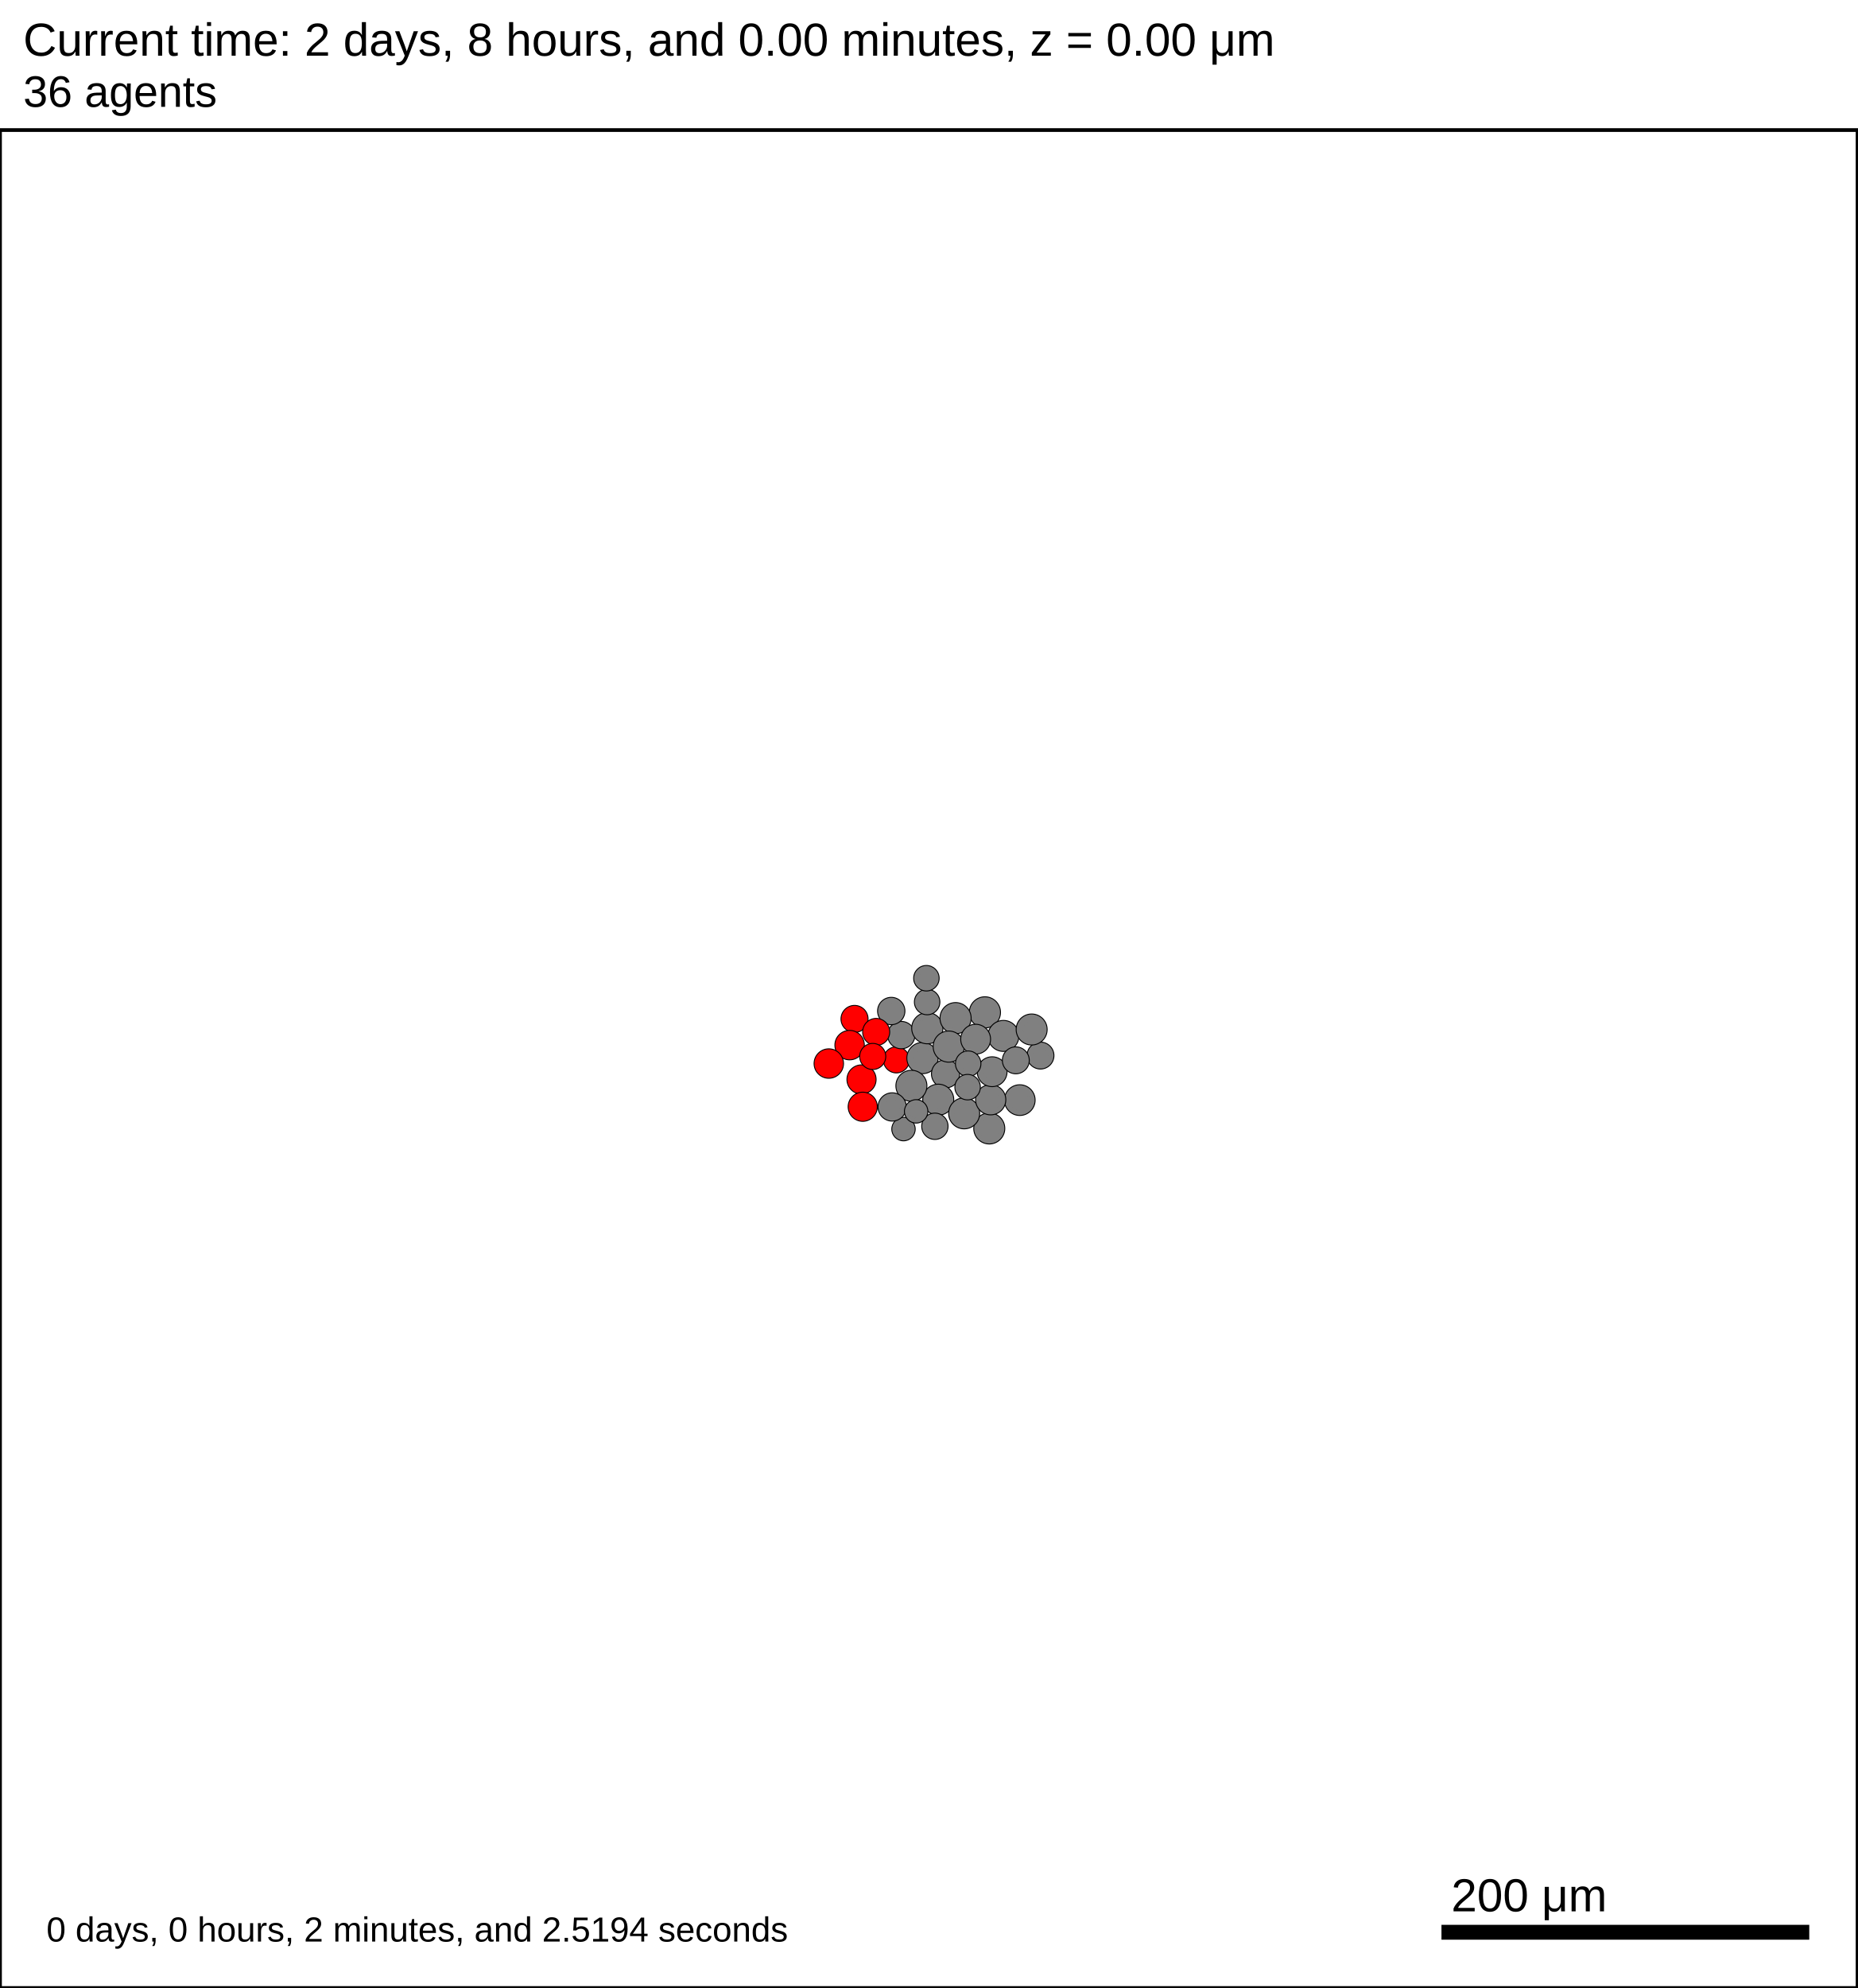
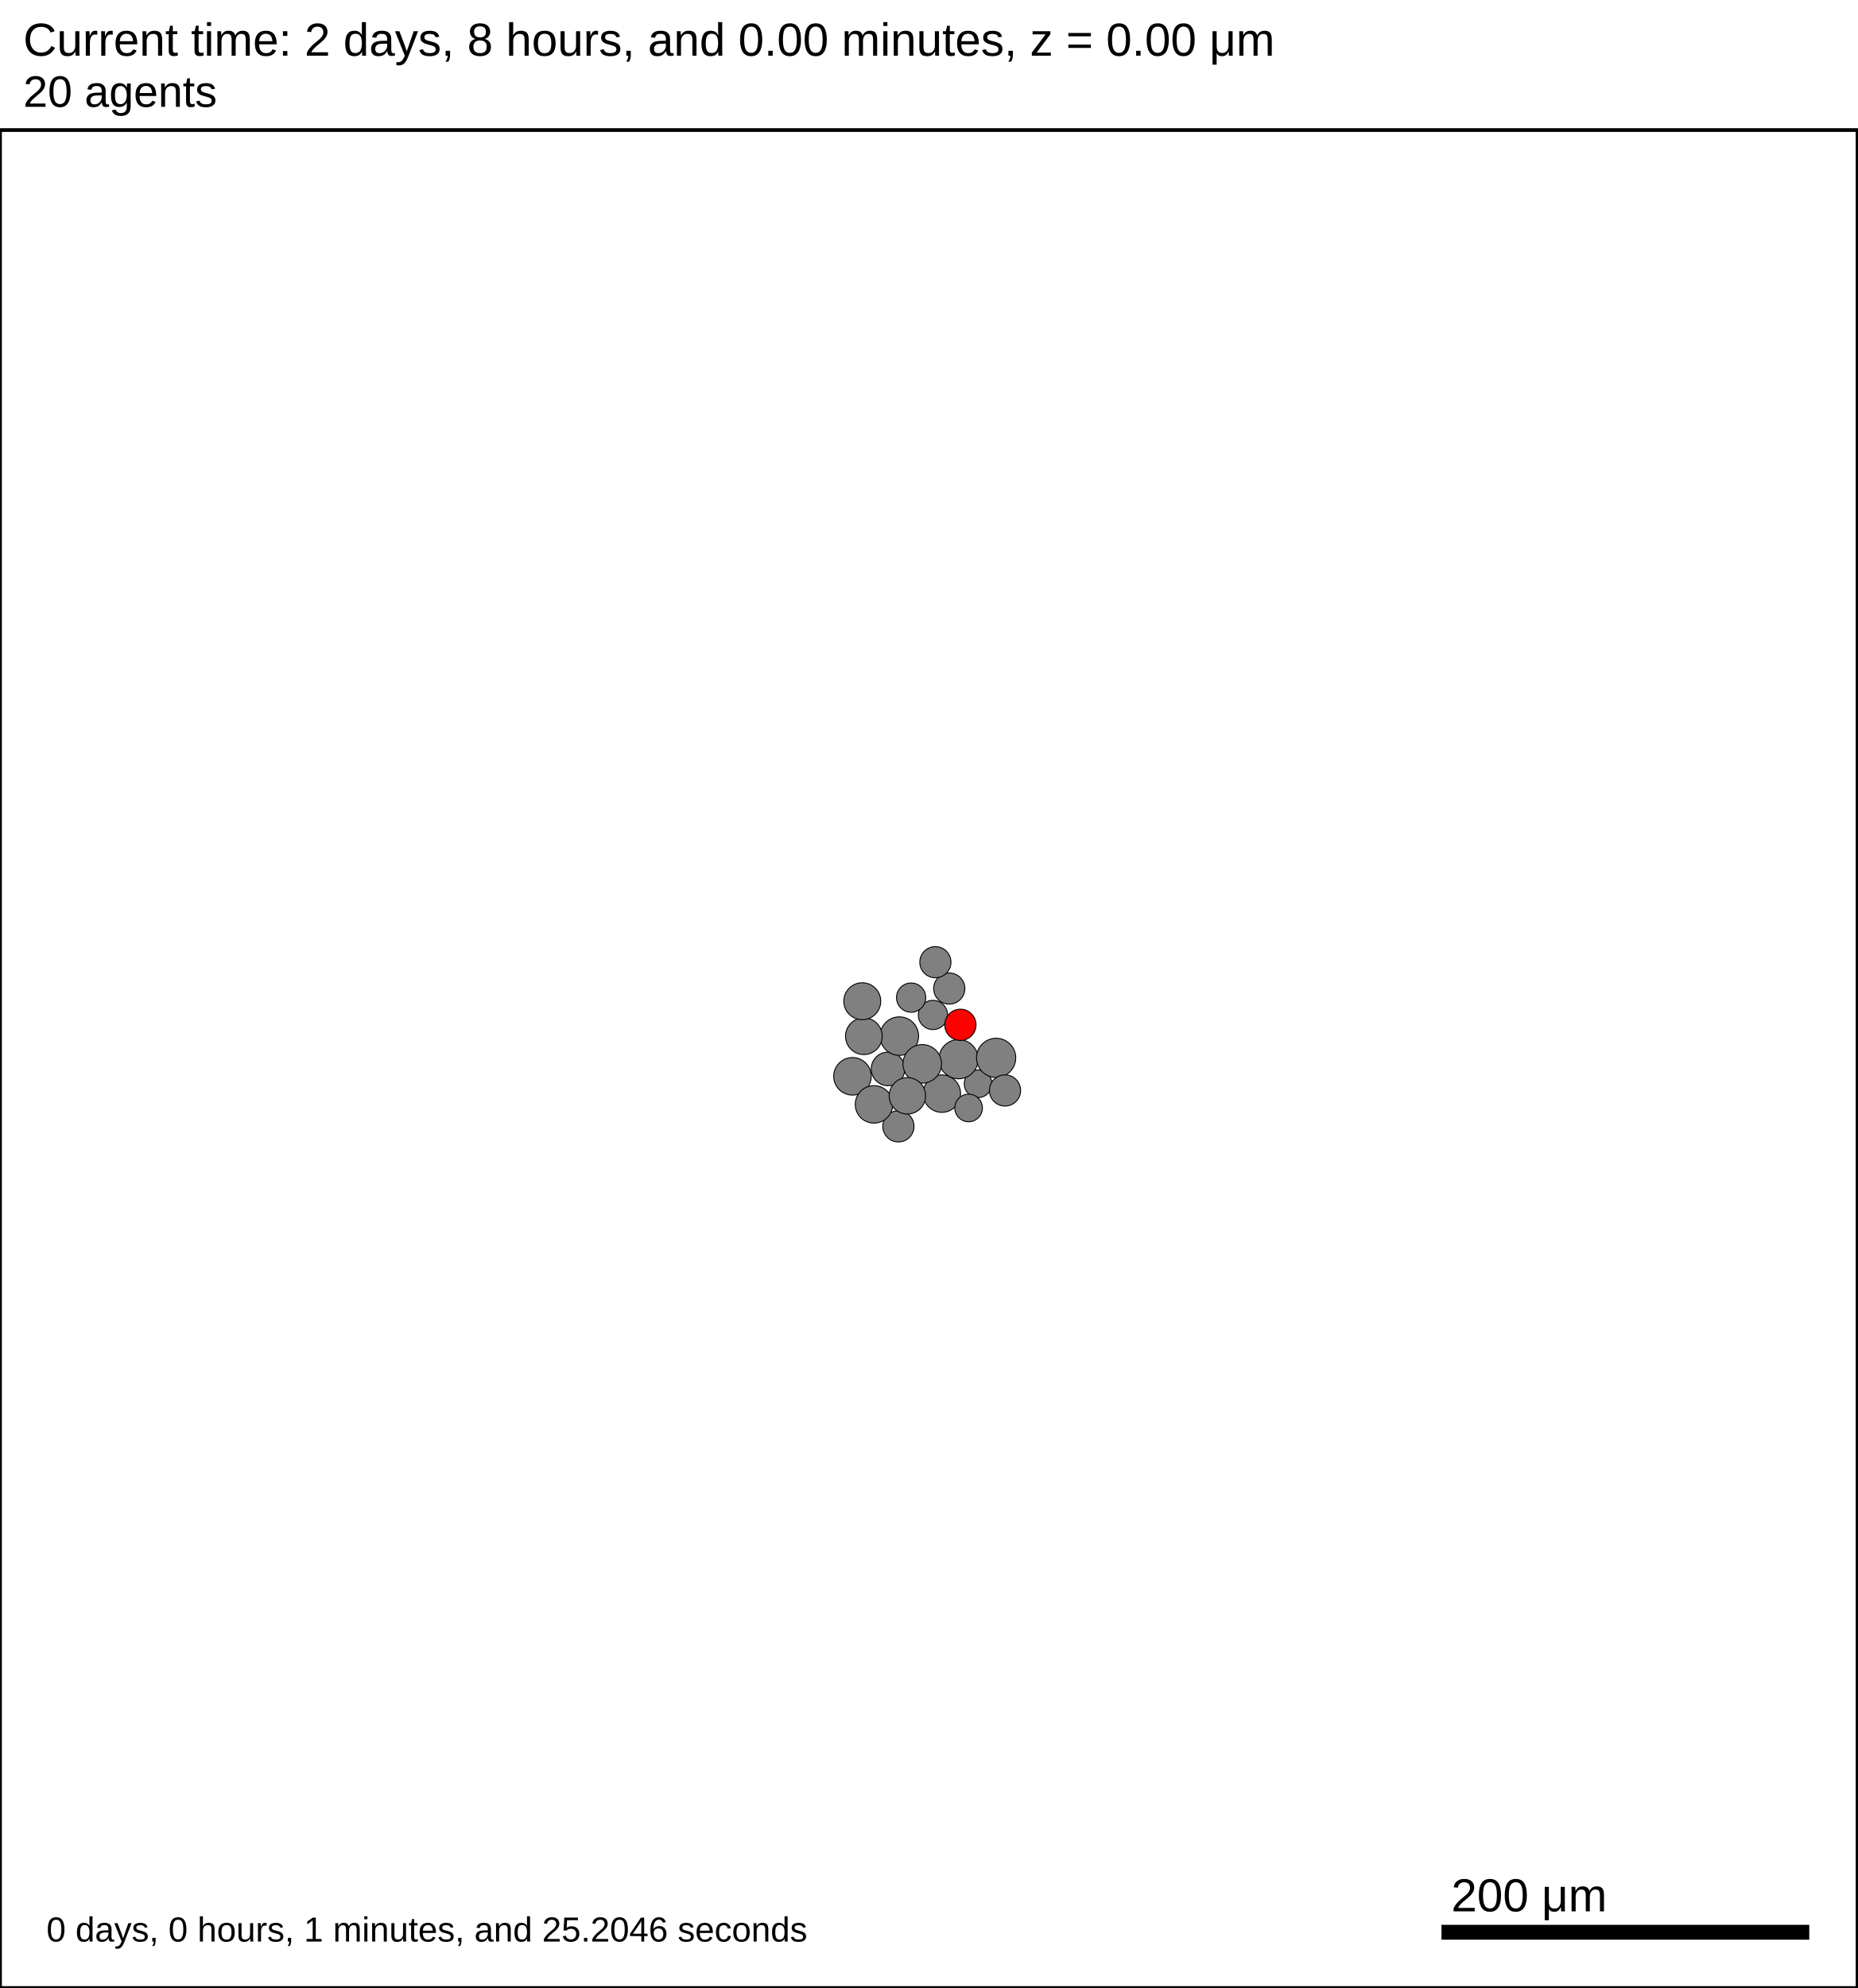
<svg xmlns="http://www.w3.org/2000/svg" version="1.1" width="1000" height="1070" id="svg2">
  <rect x="0" y="0" width="1000" height="1070" stroke-width="2" stroke="white" fill="white" />
  <text x="12.5" y="30" font-family="Arial" font-size="25" fill="black">
   Current time: 2 days, 8 hours, and 0.00 minutes, z = 0.00 μm
  </text>
  <text x="12.5" y="57.5" font-family="Arial" font-size="23.75" fill="black">
-    36 agents
+    20 agents
  </text>
  <g id="tissue" transform="translate(0,1070) scale(1,-1)">
    <g id="ECM">
  </g>
    <g id="cells">
      <g id="cell0" type="wt" dead="false">
-         <circle cx="532.564" cy="462.637" r="8.356" stroke-width="0.5" stroke="black" fill="grey" />
-         <circle cx="532.564" cy="462.637" r="5.03" stroke-width="0.5" stroke="grey" fill="grey" />
+         <circle cx="502.241" cy="523.721" r="7.868" stroke-width="0.5" stroke="black" fill="grey" />
+         <circle cx="502.241" cy="523.721" r="4.782" stroke-width="0.5" stroke="grey" fill="grey" />
      </g>
-       <g id="cell6" type="mutant1" dead="false">
-         <circle cx="482.554" cy="499.548" r="7.02" stroke-width="0.5" stroke="black" fill="red" />
-         <circle cx="482.554" cy="499.548" r="4.264" stroke-width="0.5" stroke="red" fill="red" />
+       <g id="cell6" type="wt" dead="false">
+         <circle cx="478.079" cy="494.678" r="9.039" stroke-width="0.5" stroke="black" fill="grey" />
+         <circle cx="478.079" cy="494.678" r="5.491" stroke-width="0.5" stroke="grey" fill="grey" />
      </g>
      <g id="cell7" type="wt" dead="false">
-         <circle cx="485.203" cy="512.886" r="7.359" stroke-width="0.5" stroke="black" fill="grey" />
-         <circle cx="485.203" cy="512.886" r="4.473" stroke-width="0.5" stroke="grey" fill="grey" />
+         <circle cx="507.039" cy="481.378" r="10.073" stroke-width="0.5" stroke="black" fill="grey" />
+         <circle cx="507.039" cy="481.378" r="6.11" stroke-width="0.5" stroke="grey" fill="grey" />
      </g>
      <g id="cell8" type="wt" dead="false">
-         <circle cx="496.592" cy="500.516" r="8.406" stroke-width="0.5" stroke="black" fill="grey" />
-         <circle cx="496.592" cy="500.516" r="5.05" stroke-width="0.5" stroke="grey" fill="grey" />
+         <circle cx="526.54" cy="486.686" r="7.432" stroke-width="0.5" stroke="black" fill="grey" />
+         <circle cx="526.54" cy="486.686" r="4.52" stroke-width="0.5" stroke="grey" fill="grey" />
      </g>
      <g id="cell9" type="wt" dead="false">
-         <circle cx="499.207" cy="516.603" r="8.405" stroke-width="0.5" stroke="black" fill="grey" />
-         <circle cx="499.207" cy="516.603" r="5.049" stroke-width="0.5" stroke="grey" fill="grey" />
+         <circle cx="484.152" cy="512.335" r="10.362" stroke-width="0.5" stroke="black" fill="grey" />
+         <circle cx="484.152" cy="512.335" r="6.262" stroke-width="0.5" stroke="grey" fill="grey" />
      </g>
      <g id="cell10" type="wt" dead="false">
-         <circle cx="548.986" cy="477.886" r="8.265" stroke-width="0.5" stroke="black" fill="grey" />
-         <circle cx="548.986" cy="477.886" r="4.99" stroke-width="0.5" stroke="grey" fill="grey" />
+         <circle cx="516.029" cy="499.929" r="10.556" stroke-width="0.5" stroke="black" fill="grey" />
+         <circle cx="516.029" cy="499.929" r="6.349" stroke-width="0.5" stroke="grey" fill="grey" />
      </g>
      <g id="cell11" type="wt" dead="false">
-         <circle cx="530.221" cy="525.111" r="8.389" stroke-width="0.5" stroke="black" fill="grey" />
-         <circle cx="530.221" cy="525.111" r="5.044" stroke-width="0.5" stroke="grey" fill="grey" />
+         <circle cx="511.027" cy="537.936" r="8.382" stroke-width="0.5" stroke="black" fill="grey" />
+         <circle cx="511.027" cy="537.936" r="5.041" stroke-width="0.5" stroke="grey" fill="grey" />
      </g>
      <g id="cell12" type="wt" dead="false">
-         <circle cx="509.018" cy="492.028" r="7.573" stroke-width="0.5" stroke="black" fill="grey" />
-         <circle cx="509.018" cy="492.028" r="4.607" stroke-width="0.5" stroke="grey" fill="grey" />
+         <circle cx="483.65" cy="463.764" r="8.397" stroke-width="0.5" stroke="black" fill="grey" />
+         <circle cx="483.65" cy="463.764" r="5.068" stroke-width="0.5" stroke="grey" fill="grey" />
      </g>
      <g id="cell13" type="wt" dead="false">
-         <circle cx="499.115" cy="530.689" r="6.861" stroke-width="0.5" stroke="black" fill="grey" />
-         <circle cx="499.115" cy="530.689" r="4.147" stroke-width="0.5" stroke="grey" fill="grey" />
+         <circle cx="536.257" cy="500.627" r="10.559" stroke-width="0.5" stroke="black" fill="grey" />
+         <circle cx="536.257" cy="500.627" r="6.351" stroke-width="0.5" stroke="grey" fill="grey" />
      </g>
      <g id="cell14" type="wt" dead="false">
-         <circle cx="486.39" cy="462.279" r="6.306" stroke-width="0.5" stroke="black" fill="grey" />
-         <circle cx="486.39" cy="462.279" r="3.893" stroke-width="0.5" stroke="grey" fill="grey" />
+         <circle cx="458.931" cy="490.7" r="10.103" stroke-width="0.5" stroke="black" fill="grey" />
+         <circle cx="458.931" cy="490.7" r="6.133" stroke-width="0.5" stroke="grey" fill="grey" />
      </g>
      <g id="cell15" type="wt" dead="false">
-         <circle cx="505.099" cy="478.114" r="8.355" stroke-width="0.5" stroke="black" fill="grey" />
-         <circle cx="505.099" cy="478.114" r="5.03" stroke-width="0.5" stroke="grey" fill="grey" />
+         <circle cx="496.482" cy="497.401" r="10.373" stroke-width="0.5" stroke="black" fill="grey" />
+         <circle cx="496.482" cy="497.401" r="6.267" stroke-width="0.5" stroke="grey" fill="grey" />
      </g>
-       <g id="cell16" type="mutant1" dead="false">
-         <circle cx="460.03" cy="521.576" r="7.288" stroke-width="0.5" stroke="black" fill="red" />
-         <circle cx="460.03" cy="521.576" r="4.432" stroke-width="0.5" stroke="red" fill="red" />
+       <g id="cell16" type="wt" dead="false">
+         <circle cx="465.054" cy="512.276" r="9.875" stroke-width="0.5" stroke="black" fill="grey" />
+         <circle cx="465.054" cy="512.276" r="6.012" stroke-width="0.5" stroke="grey" fill="grey" />
      </g>
-       <g id="cell17" type="wt" dead="false">
-         <circle cx="514.418" cy="521.999" r="8.389" stroke-width="0.5" stroke="black" fill="grey" />
-         <circle cx="514.418" cy="521.999" r="5.044" stroke-width="0.5" stroke="grey" fill="grey" />
+       <g id="cell17" type="mutant1" dead="false">
+         <circle cx="517.013" cy="518.417" r="8.413" stroke-width="0.5" stroke="black" fill="red" />
+         <circle cx="517.013" cy="518.417" r="5.052" stroke-width="0.5" stroke="red" fill="red" />
      </g>
      <g id="cell18" type="wt" dead="false">
-         <circle cx="510.738" cy="506.698" r="8.381" stroke-width="0.5" stroke="black" fill="grey" />
-         <circle cx="510.738" cy="506.698" r="5.041" stroke-width="0.5" stroke="grey" fill="grey" />
+         <circle cx="470.503" cy="475.581" r="10.079" stroke-width="0.5" stroke="black" fill="grey" />
+         <circle cx="470.503" cy="475.581" r="6.12" stroke-width="0.5" stroke="grey" fill="grey" />
      </g>
      <g id="cell19" type="wt" dead="false">
-         <circle cx="540.183" cy="512.439" r="8.344" stroke-width="0.5" stroke="black" fill="grey" />
-         <circle cx="540.183" cy="512.439" r="5.026" stroke-width="0.5" stroke="grey" fill="grey" />
+         <circle cx="488.491" cy="480.197" r="9.802" stroke-width="0.5" stroke="black" fill="grey" />
+         <circle cx="488.491" cy="480.197" r="5.963" stroke-width="0.5" stroke="grey" fill="grey" />
      </g>
      <g id="cell20" type="wt" dead="false">
-         <circle cx="560.137" cy="501.863" r="7.245" stroke-width="0.5" stroke="black" fill="grey" />
-         <circle cx="560.137" cy="501.863" r="4.408" stroke-width="0.5" stroke="grey" fill="grey" />
+         <circle cx="464.201" cy="531.113" r="9.94" stroke-width="0.5" stroke="black" fill="grey" />
+         <circle cx="464.201" cy="531.113" r="6.048" stroke-width="0.5" stroke="grey" fill="grey" />
      </g>
-       <g id="cell21" type="mutant1" dead="false">
-         <circle cx="463.793" cy="489.002" r="7.846" stroke-width="0.5" stroke="black" fill="red" />
-         <circle cx="463.793" cy="489.002" r="4.775" stroke-width="0.5" stroke="red" fill="red" />
+       <g id="cell21" type="wt" dead="false">
+         <circle cx="503.555" cy="552.122" r="8.382" stroke-width="0.5" stroke="black" fill="grey" />
+         <circle cx="503.555" cy="552.122" r="5.041" stroke-width="0.5" stroke="grey" fill="grey" />
      </g>
      <g id="cell22" type="wt" dead="false">
-         <circle cx="555.385" cy="515.894" r="8.344" stroke-width="0.5" stroke="black" fill="grey" />
-         <circle cx="555.385" cy="515.894" r="5.026" stroke-width="0.5" stroke="grey" fill="grey" />
+         <circle cx="541.036" cy="483.082" r="8.396" stroke-width="0.5" stroke="black" fill="grey" />
+         <circle cx="541.036" cy="483.082" r="5.046" stroke-width="0.5" stroke="grey" fill="grey" />
      </g>
      <g id="cell23" type="wt" dead="false">
-         <circle cx="490.648" cy="485.588" r="8.355" stroke-width="0.5" stroke="black" fill="grey" />
-         <circle cx="490.648" cy="485.588" r="5.03" stroke-width="0.5" stroke="grey" fill="grey" />
+         <circle cx="490.499" cy="533.059" r="7.868" stroke-width="0.5" stroke="black" fill="grey" />
+         <circle cx="490.499" cy="533.059" r="4.782" stroke-width="0.5" stroke="grey" fill="grey" />
      </g>
      <g id="cell24" type="wt" dead="false">
-         <circle cx="519.048" cy="470.774" r="8.356" stroke-width="0.5" stroke="black" fill="grey" />
-         <circle cx="519.048" cy="470.774" r="5.03" stroke-width="0.5" stroke="grey" fill="grey" />
-       </g>
-       <g id="cell25" type="wt" dead="false">
-         <circle cx="525.225" cy="510.673" r="8.034" stroke-width="0.5" stroke="black" fill="grey" />
-         <circle cx="525.225" cy="510.673" r="4.88" stroke-width="0.5" stroke="grey" fill="grey" />
-       </g>
-       <g id="cell26" type="mutant1" dead="false">
-         <circle cx="457.383" cy="507.487" r="7.924" stroke-width="0.5" stroke="black" fill="red" />
-         <circle cx="457.383" cy="507.487" r="4.818" stroke-width="0.5" stroke="red" fill="red" />
-       </g>
-       <g id="cell27" type="wt" dead="false">
-         <circle cx="533.334" cy="478.094" r="8.142" stroke-width="0.5" stroke="black" fill="grey" />
-         <circle cx="533.334" cy="478.094" r="4.932" stroke-width="0.5" stroke="grey" fill="grey" />
-       </g>
-       <g id="cell28" type="wt" dead="false">
-         <circle cx="534.107" cy="493.172" r="8.034" stroke-width="0.5" stroke="black" fill="grey" />
-         <circle cx="534.107" cy="493.172" r="4.88" stroke-width="0.5" stroke="grey" fill="grey" />
-       </g>
-       <g id="cell29" type="mutant1" dead="false">
-         <circle cx="446.175" cy="497.568" r="7.924" stroke-width="0.5" stroke="black" fill="red" />
-         <circle cx="446.175" cy="497.568" r="4.818" stroke-width="0.5" stroke="red" fill="red" />
-       </g>
-       <g id="cell30" type="mutant1" dead="false">
-         <circle cx="464.445" cy="474.311" r="7.846" stroke-width="0.5" stroke="black" fill="red" />
-         <circle cx="464.445" cy="474.311" r="4.775" stroke-width="0.5" stroke="red" fill="red" />
-       </g>
-       <g id="cell31" type="wt" dead="false">
-         <circle cx="480.306" cy="474.206" r="7.611" stroke-width="0.5" stroke="black" fill="grey" />
-         <circle cx="480.306" cy="474.206" r="4.626" stroke-width="0.5" stroke="grey" fill="grey" />
-       </g>
-       <g id="cell32" type="wt" dead="false">
-         <circle cx="521.207" cy="497.491" r="6.859" stroke-width="0.5" stroke="black" fill="grey" />
-         <circle cx="521.207" cy="497.491" r="4.21" stroke-width="0.5" stroke="grey" fill="grey" />
-       </g>
-       <g id="cell33" type="wt" dead="false">
-         <circle cx="503.288" cy="463.798" r="7.089" stroke-width="0.5" stroke="black" fill="grey" />
-         <circle cx="503.288" cy="463.798" r="4.346" stroke-width="0.5" stroke="grey" fill="grey" />
-       </g>
-       <g id="cell34" type="wt" dead="false">
-         <circle cx="520.906" cy="484.861" r="6.859" stroke-width="0.5" stroke="black" fill="grey" />
-         <circle cx="520.906" cy="484.861" r="4.21" stroke-width="0.5" stroke="grey" fill="grey" />
-       </g>
-       <g id="cell35" type="wt" dead="false">
-         <circle cx="479.799" cy="525.844" r="7.359" stroke-width="0.5" stroke="black" fill="grey" />
-         <circle cx="479.799" cy="525.844" r="4.473" stroke-width="0.5" stroke="grey" fill="grey" />
-       </g>
-       <g id="cell36" type="mutant1" dead="false">
-         <circle cx="471.682" cy="514.575" r="7.288" stroke-width="0.5" stroke="black" fill="red" />
-         <circle cx="471.682" cy="514.575" r="4.432" stroke-width="0.5" stroke="red" fill="red" />
-       </g>
-       <g id="cell37" type="wt" dead="false">
-         <circle cx="546.856" cy="499.298" r="7.245" stroke-width="0.5" stroke="black" fill="grey" />
-         <circle cx="546.856" cy="499.298" r="4.408" stroke-width="0.5" stroke="grey" fill="grey" />
-       </g>
-       <g id="cell38" type="wt" dead="false">
-         <circle cx="493.198" cy="471.833" r="6.306" stroke-width="0.5" stroke="black" fill="grey" />
-         <circle cx="493.198" cy="471.833" r="3.893" stroke-width="0.5" stroke="grey" fill="grey" />
-       </g>
-       <g id="cell39" type="mutant1" dead="false">
-         <circle cx="469.823" cy="501.385" r="7.02" stroke-width="0.5" stroke="black" fill="red" />
-         <circle cx="469.823" cy="501.385" r="4.264" stroke-width="0.5" stroke="red" fill="red" />
-       </g>
-       <g id="cell40" type="wt" dead="false">
-         <circle cx="498.722" cy="543.489" r="6.861" stroke-width="0.5" stroke="black" fill="grey" />
-         <circle cx="498.722" cy="543.489" r="4.147" stroke-width="0.5" stroke="grey" fill="grey" />
+         <circle cx="521.446" cy="473.663" r="7.432" stroke-width="0.5" stroke="black" fill="grey" />
+         <circle cx="521.446" cy="473.663" r="4.52" stroke-width="0.5" stroke="grey" fill="grey" />
      </g>
    </g>
  </g>
  <rect x="775" y="1035" width="200" height="10" stroke-width="2" stroke="rgb(255,255,255)" fill="rgb(0,0,0)" />
  <text x="781.25" y="1028.75" font-family="Arial" font-size="25" fill="black">
   200 μm
  </text>
  <text x="25" y="1045" font-family="Arial" font-size="18.75" fill="black">
-    0 days, 0 hours, 2 minutes, and 2.5194 seconds
+    0 days, 0 hours, 1 minutes, and 25.2046 seconds
  </text>
  <rect x="0" y="70" width="1000" height="1000" stroke-width="2" stroke="rgb(0,0,0)" fill="none" />
</svg>
